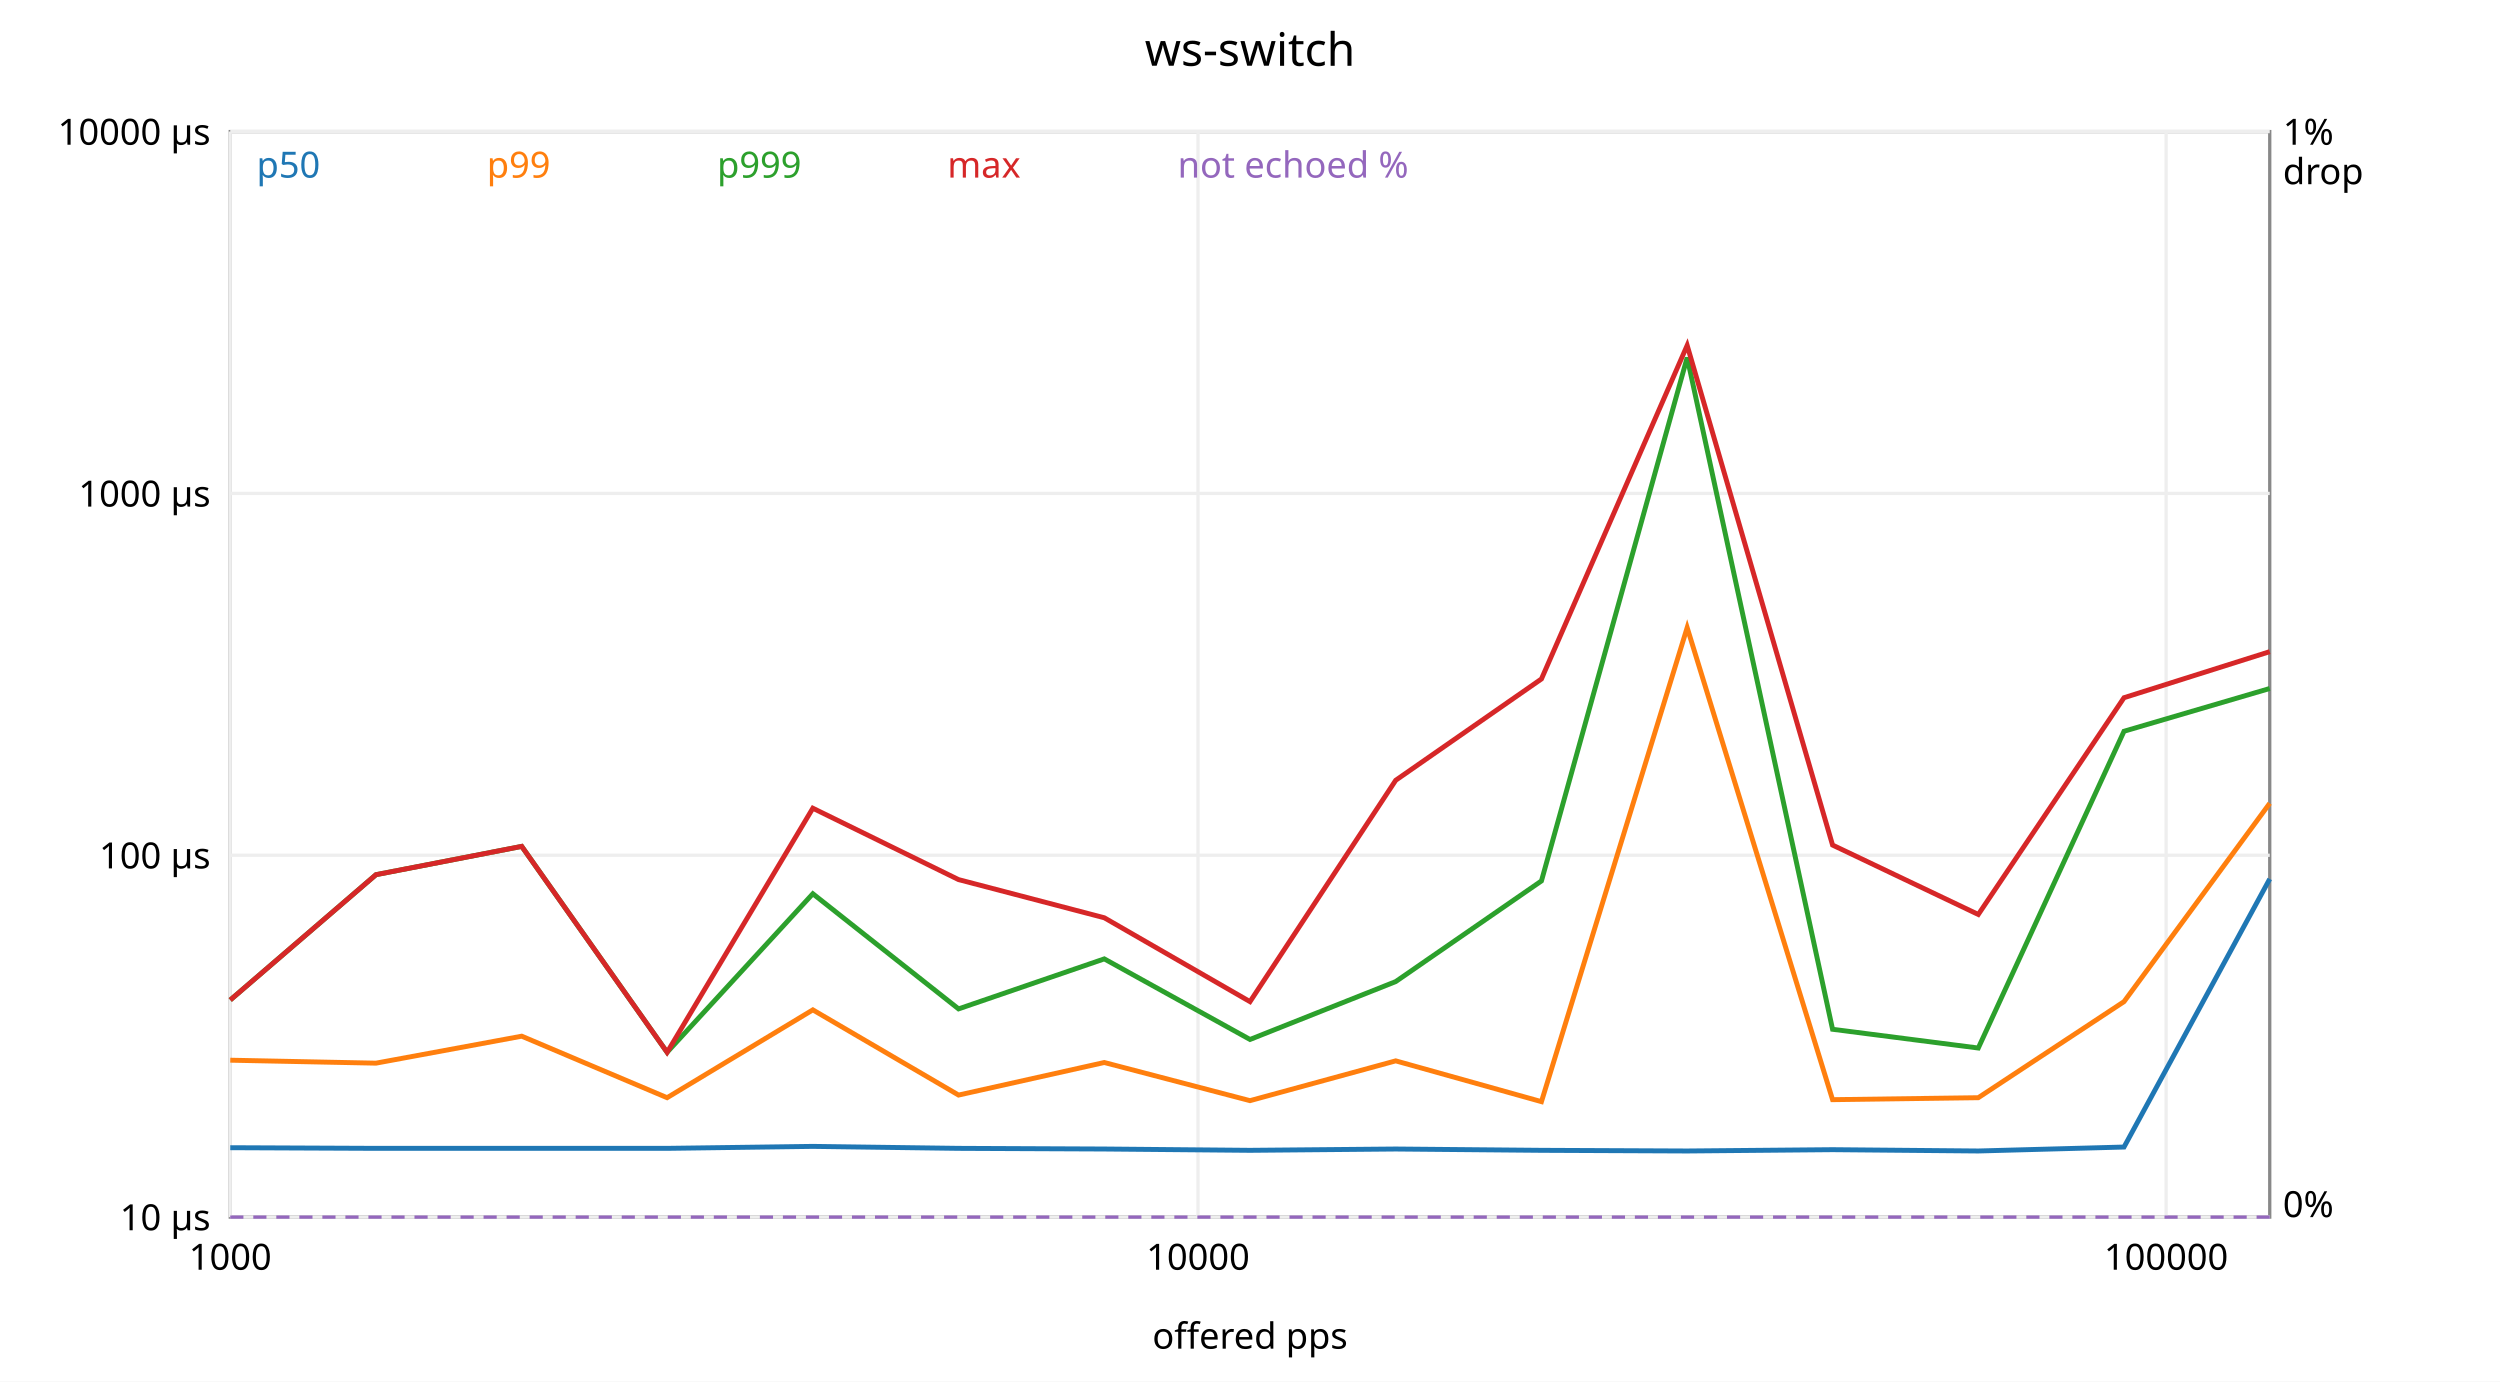
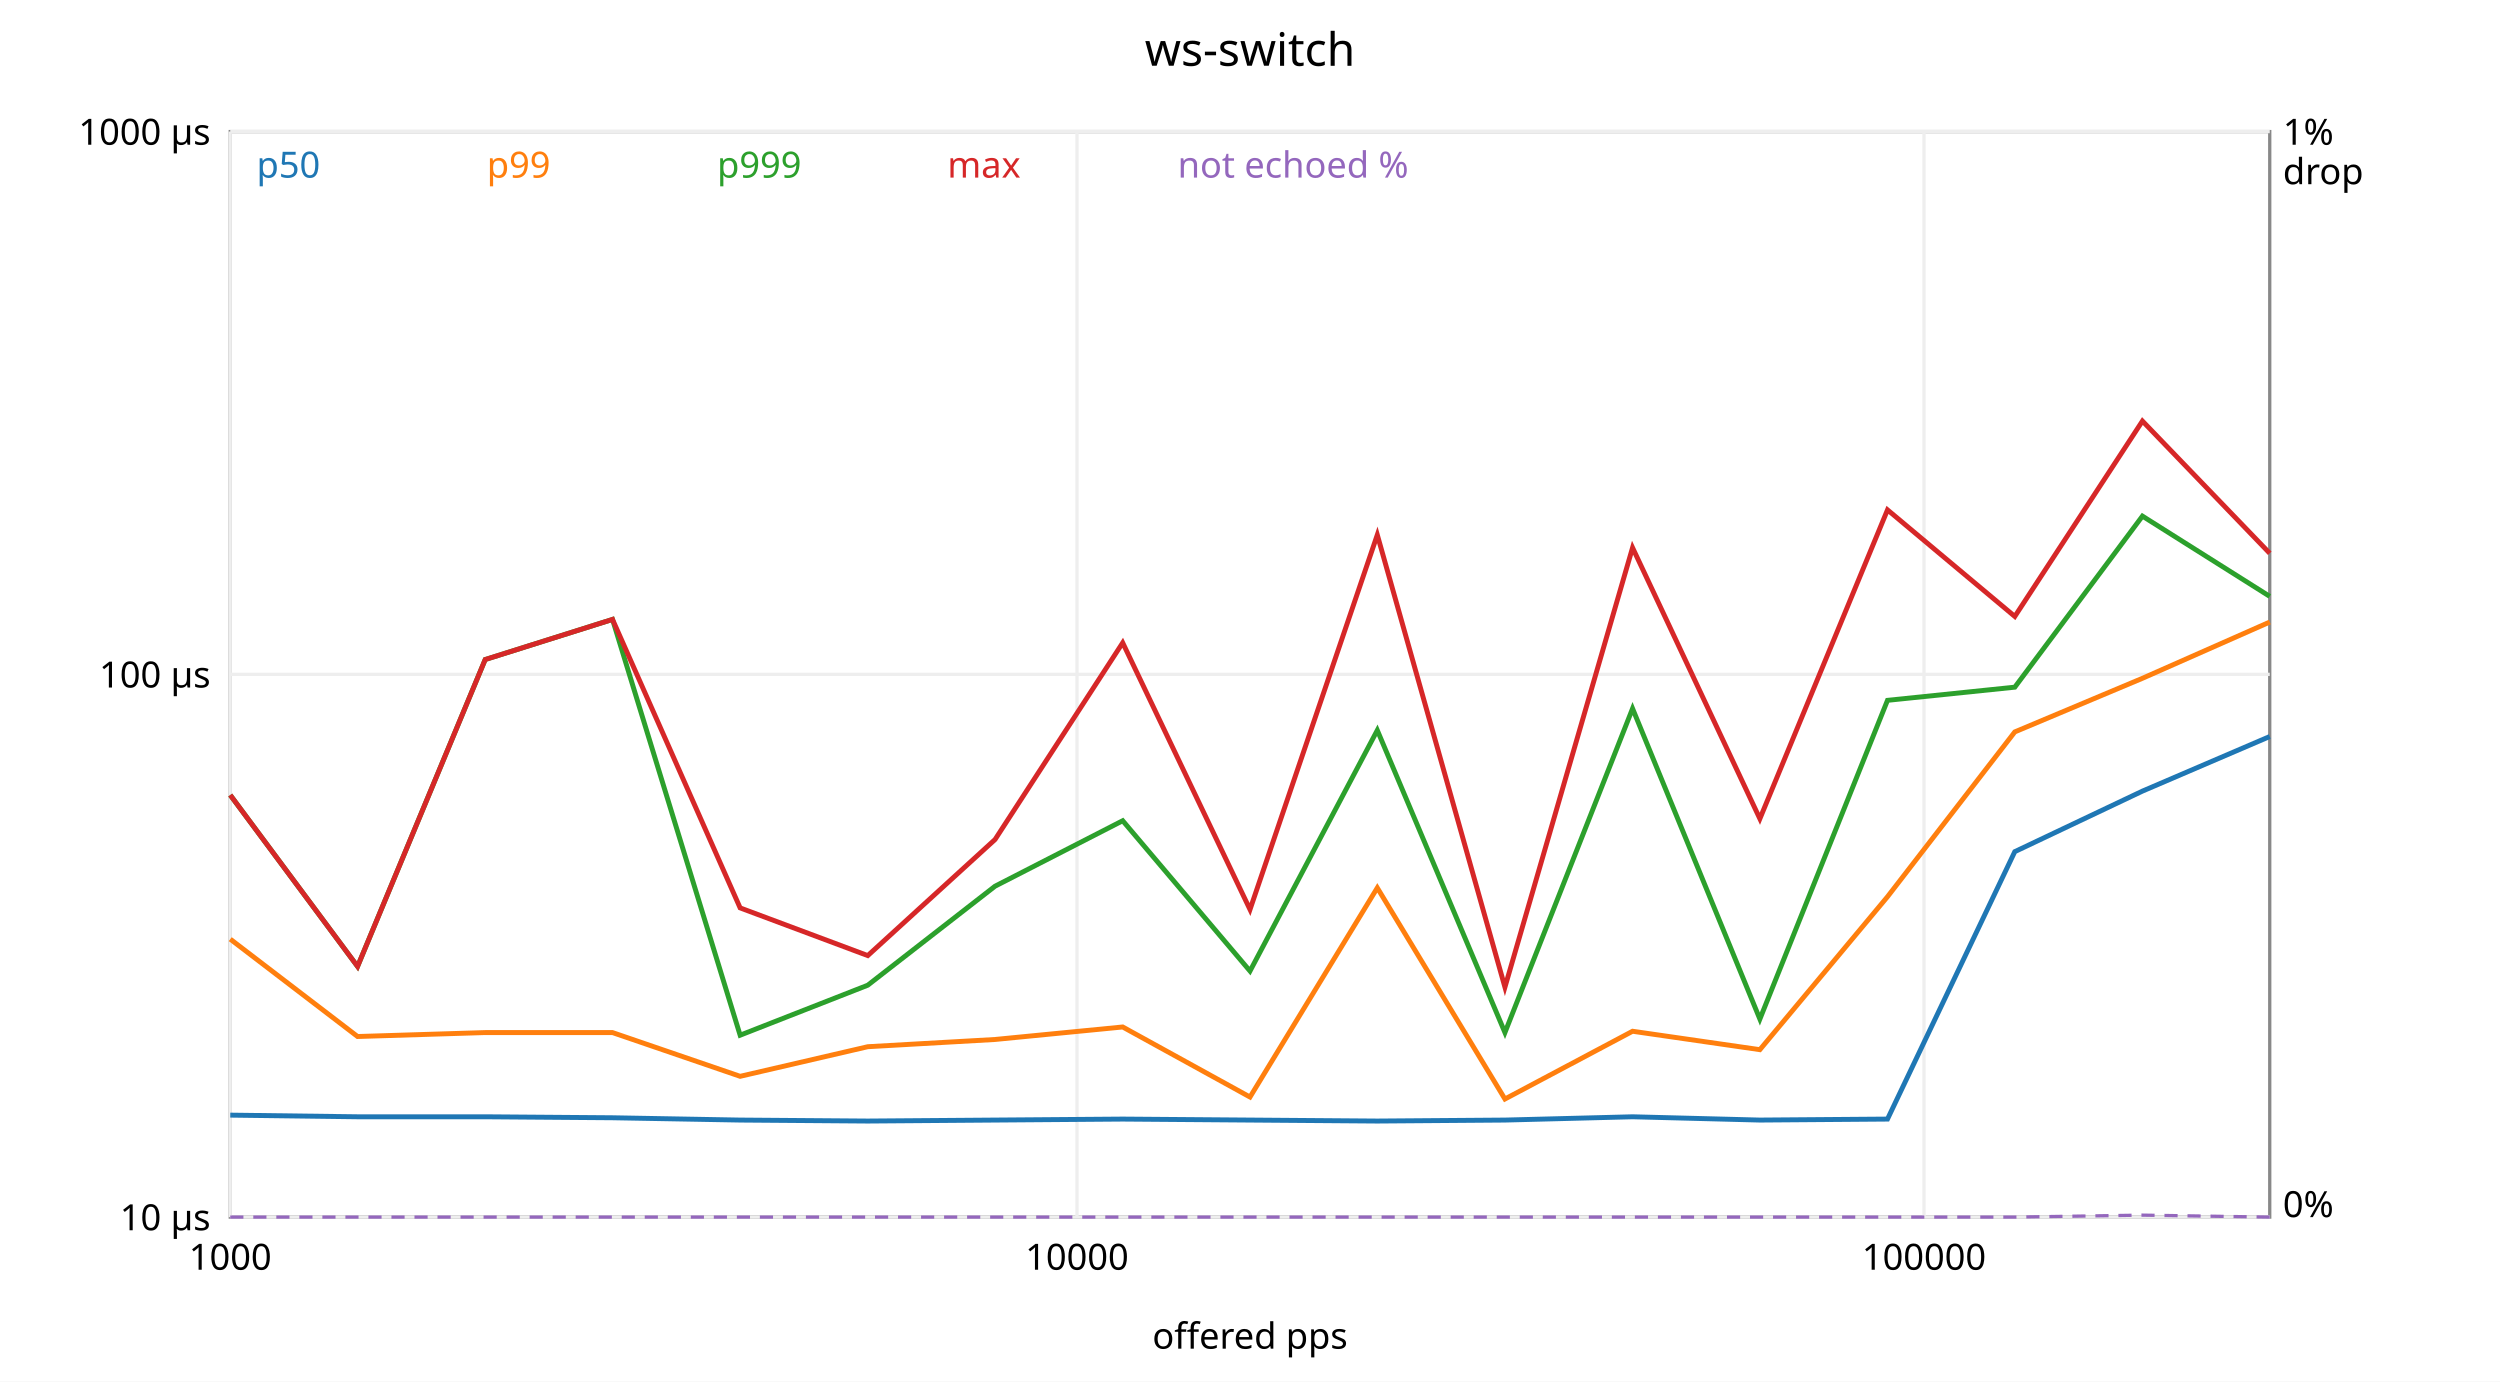
<svg xmlns="http://www.w3.org/2000/svg" width="760" height="420" font-family="sans-serif" font-size="11">
  <rect width="760" height="420" fill="white" />
  <text x="380.0" y="20" text-anchor="middle" font-size="14">ws-switch</text>
  <rect x="70" y="40" width="620" height="330" fill="none" stroke="#888" />
  <line x1="70" y1="370.0" x2="690" y2="370.0" stroke="#eee" />
  <text x="64" y="374.0" text-anchor="end">10 µs</text>
-   <line x1="70" y1="260.0" x2="690" y2="260.0" stroke="#eee" />
-   <text x="64" y="264.0" text-anchor="end">100 µs</text>
-   <line x1="70" y1="150.0" x2="690" y2="150.0" stroke="#eee" />
-   <text x="64" y="154.0" text-anchor="end">1000 µs</text>
+   <line x1="70" y1="205.0" x2="690" y2="205.0" stroke="#eee" />
+   <text x="64" y="209.0" text-anchor="end">100 µs</text>
  <line x1="70" y1="40.0" x2="690" y2="40.0" stroke="#eee" />
-   <text x="64" y="44.0" text-anchor="end">10000 µs</text>
+   <text x="64" y="44.0" text-anchor="end">1000 µs</text>
  <line x1="70.0" y1="40" x2="70.0" y2="370" stroke="#eee" />
  <text x="70.0" y="386" text-anchor="middle">1000</text>
-   <line x1="364.2" y1="40" x2="364.2" y2="370" stroke="#eee" />
-   <text x="364.2" y="386" text-anchor="middle">10000</text>
-   <line x1="658.5" y1="40" x2="658.5" y2="370" stroke="#eee" />
-   <text x="658.5" y="386" text-anchor="middle">100000</text>
+   <line x1="327.4" y1="40" x2="327.4" y2="370" stroke="#eee" />
+   <text x="327.4" y="386" text-anchor="middle">10000</text>
+   <line x1="584.9" y1="40" x2="584.9" y2="370" stroke="#eee" />
+   <text x="584.9" y="386" text-anchor="middle">100000</text>
  <text x="380.0" y="410" text-anchor="middle">offered pps</text>
  <text x="694" y="44">1%</text>
  <text x="694" y="56">drop</text>
  <text x="694" y="370">0%</text>
-   <polyline points="70.0,348.9 114.3,349.1 158.6,349.1 202.8,349.1 247.1,348.5 291.4,349.1 335.7,349.3 380.0,349.7 424.3,349.3 468.6,349.7 512.9,349.9 557.1,349.5 601.4,349.9 645.7,348.7 690.0,267.2" fill="none" stroke="#1f77b4" stroke-width="1.5" />
+   <polyline points="70.0,339.0 108.7,339.5 147.5,339.5 186.2,339.8 225.0,340.5 263.8,340.8 302.5,340.5 341.3,340.2 380.0,340.5 418.7,340.8 457.5,340.5 496.3,339.5 535.0,340.5 573.8,340.2 612.5,258.9 651.3,240.5 690.0,223.9" fill="none" stroke="#1f77b4" stroke-width="1.5" />
  <text x="78" y="54" fill="#1f77b4">p50</text>
-   <polyline points="70.0,322.3 114.3,323.2 158.6,315.0 202.8,333.7 247.1,307.0 291.4,332.9 335.7,323.0 380.0,334.6 424.3,322.5 468.6,334.9 512.9,190.8 557.1,334.3 601.4,333.7 645.7,304.5 690.0,244.2" fill="none" stroke="#ff7f0e" stroke-width="1.5" />
+   <polyline points="70.0,285.5 108.7,315.1 147.5,313.9 186.2,313.9 225.0,327.2 263.8,318.2 302.5,316.0 341.3,312.2 380.0,333.5 418.7,269.9 457.5,334.1 496.3,313.5 535.0,319.1 573.8,272.6 612.5,222.5 651.3,206.2 690.0,189.1" fill="none" stroke="#ff7f0e" stroke-width="1.5" />
  <text x="148" y="54" fill="#ff7f0e">p99</text>
-   <polyline points="70.0,304.0 114.3,265.9 158.6,257.3 202.8,319.9 247.1,271.7 291.4,306.7 335.7,291.5 380.0,316.0 424.3,298.4 468.6,267.8 512.9,108.7 557.1,312.9 601.4,318.6 645.7,222.3 690.0,209.3" fill="none" stroke="#2ca02c" stroke-width="1.5" />
+   <polyline points="70.0,241.7 108.7,293.8 147.5,200.5 186.2,188.3 225.0,314.7 263.8,299.5 302.5,269.4 341.3,249.5 380.0,295.2 418.7,222.0 457.5,313.9 496.3,215.4 535.0,309.8 573.8,212.9 612.5,208.9 651.3,156.9 690.0,181.3" fill="none" stroke="#2ca02c" stroke-width="1.5" />
  <text x="218" y="54" fill="#2ca02c">p999</text>
-   <polyline points="70.0,304.0 114.3,265.9 158.6,257.3 202.8,319.9 247.1,245.7 291.4,267.4 335.7,279.0 380.0,304.5 424.3,237.2 468.6,206.4 512.9,105.0 557.1,256.9 601.4,278.0 645.7,212.1 690.0,198.1" fill="none" stroke="#d62728" stroke-width="1.5" />
+   <polyline points="70.0,241.7 108.7,293.8 147.5,200.5 186.2,188.3 225.0,276.0 263.8,290.5 302.5,255.2 341.3,195.4 380.0,276.5 418.7,162.6 457.5,300.1 496.3,166.5 535.0,248.9 573.8,155.0 612.5,187.4 651.3,128.0 690.0,168.2" fill="none" stroke="#d62728" stroke-width="1.5" />
  <text x="288" y="54" fill="#d62728">max</text>
-   <polyline points="70.0,370.0 114.3,370.0 158.6,370.0 202.8,370.0 247.1,370.0 291.4,370.0 335.7,370.0 380.0,370.0 424.3,370.0 468.6,370.0 512.9,370.0 557.1,370.0 601.4,370.0 645.7,370.0 690.0,370.0" fill="none" stroke="#9467bd" stroke-dasharray="4 3" />
+   <polyline points="70.0,370.0 108.7,370.0 147.5,370.0 186.2,370.0 225.0,370.0 263.8,370.0 302.5,370.0 341.3,370.0 380.0,370.0 418.7,370.0 457.5,370.0 496.3,370.0 535.0,370.0 573.8,370.0 612.5,370.0 651.3,369.4 690.0,370.0" fill="none" stroke="#9467bd" stroke-dasharray="4 3" />
  <text x="358" y="54" fill="#9467bd">not echoed %</text>
</svg>
